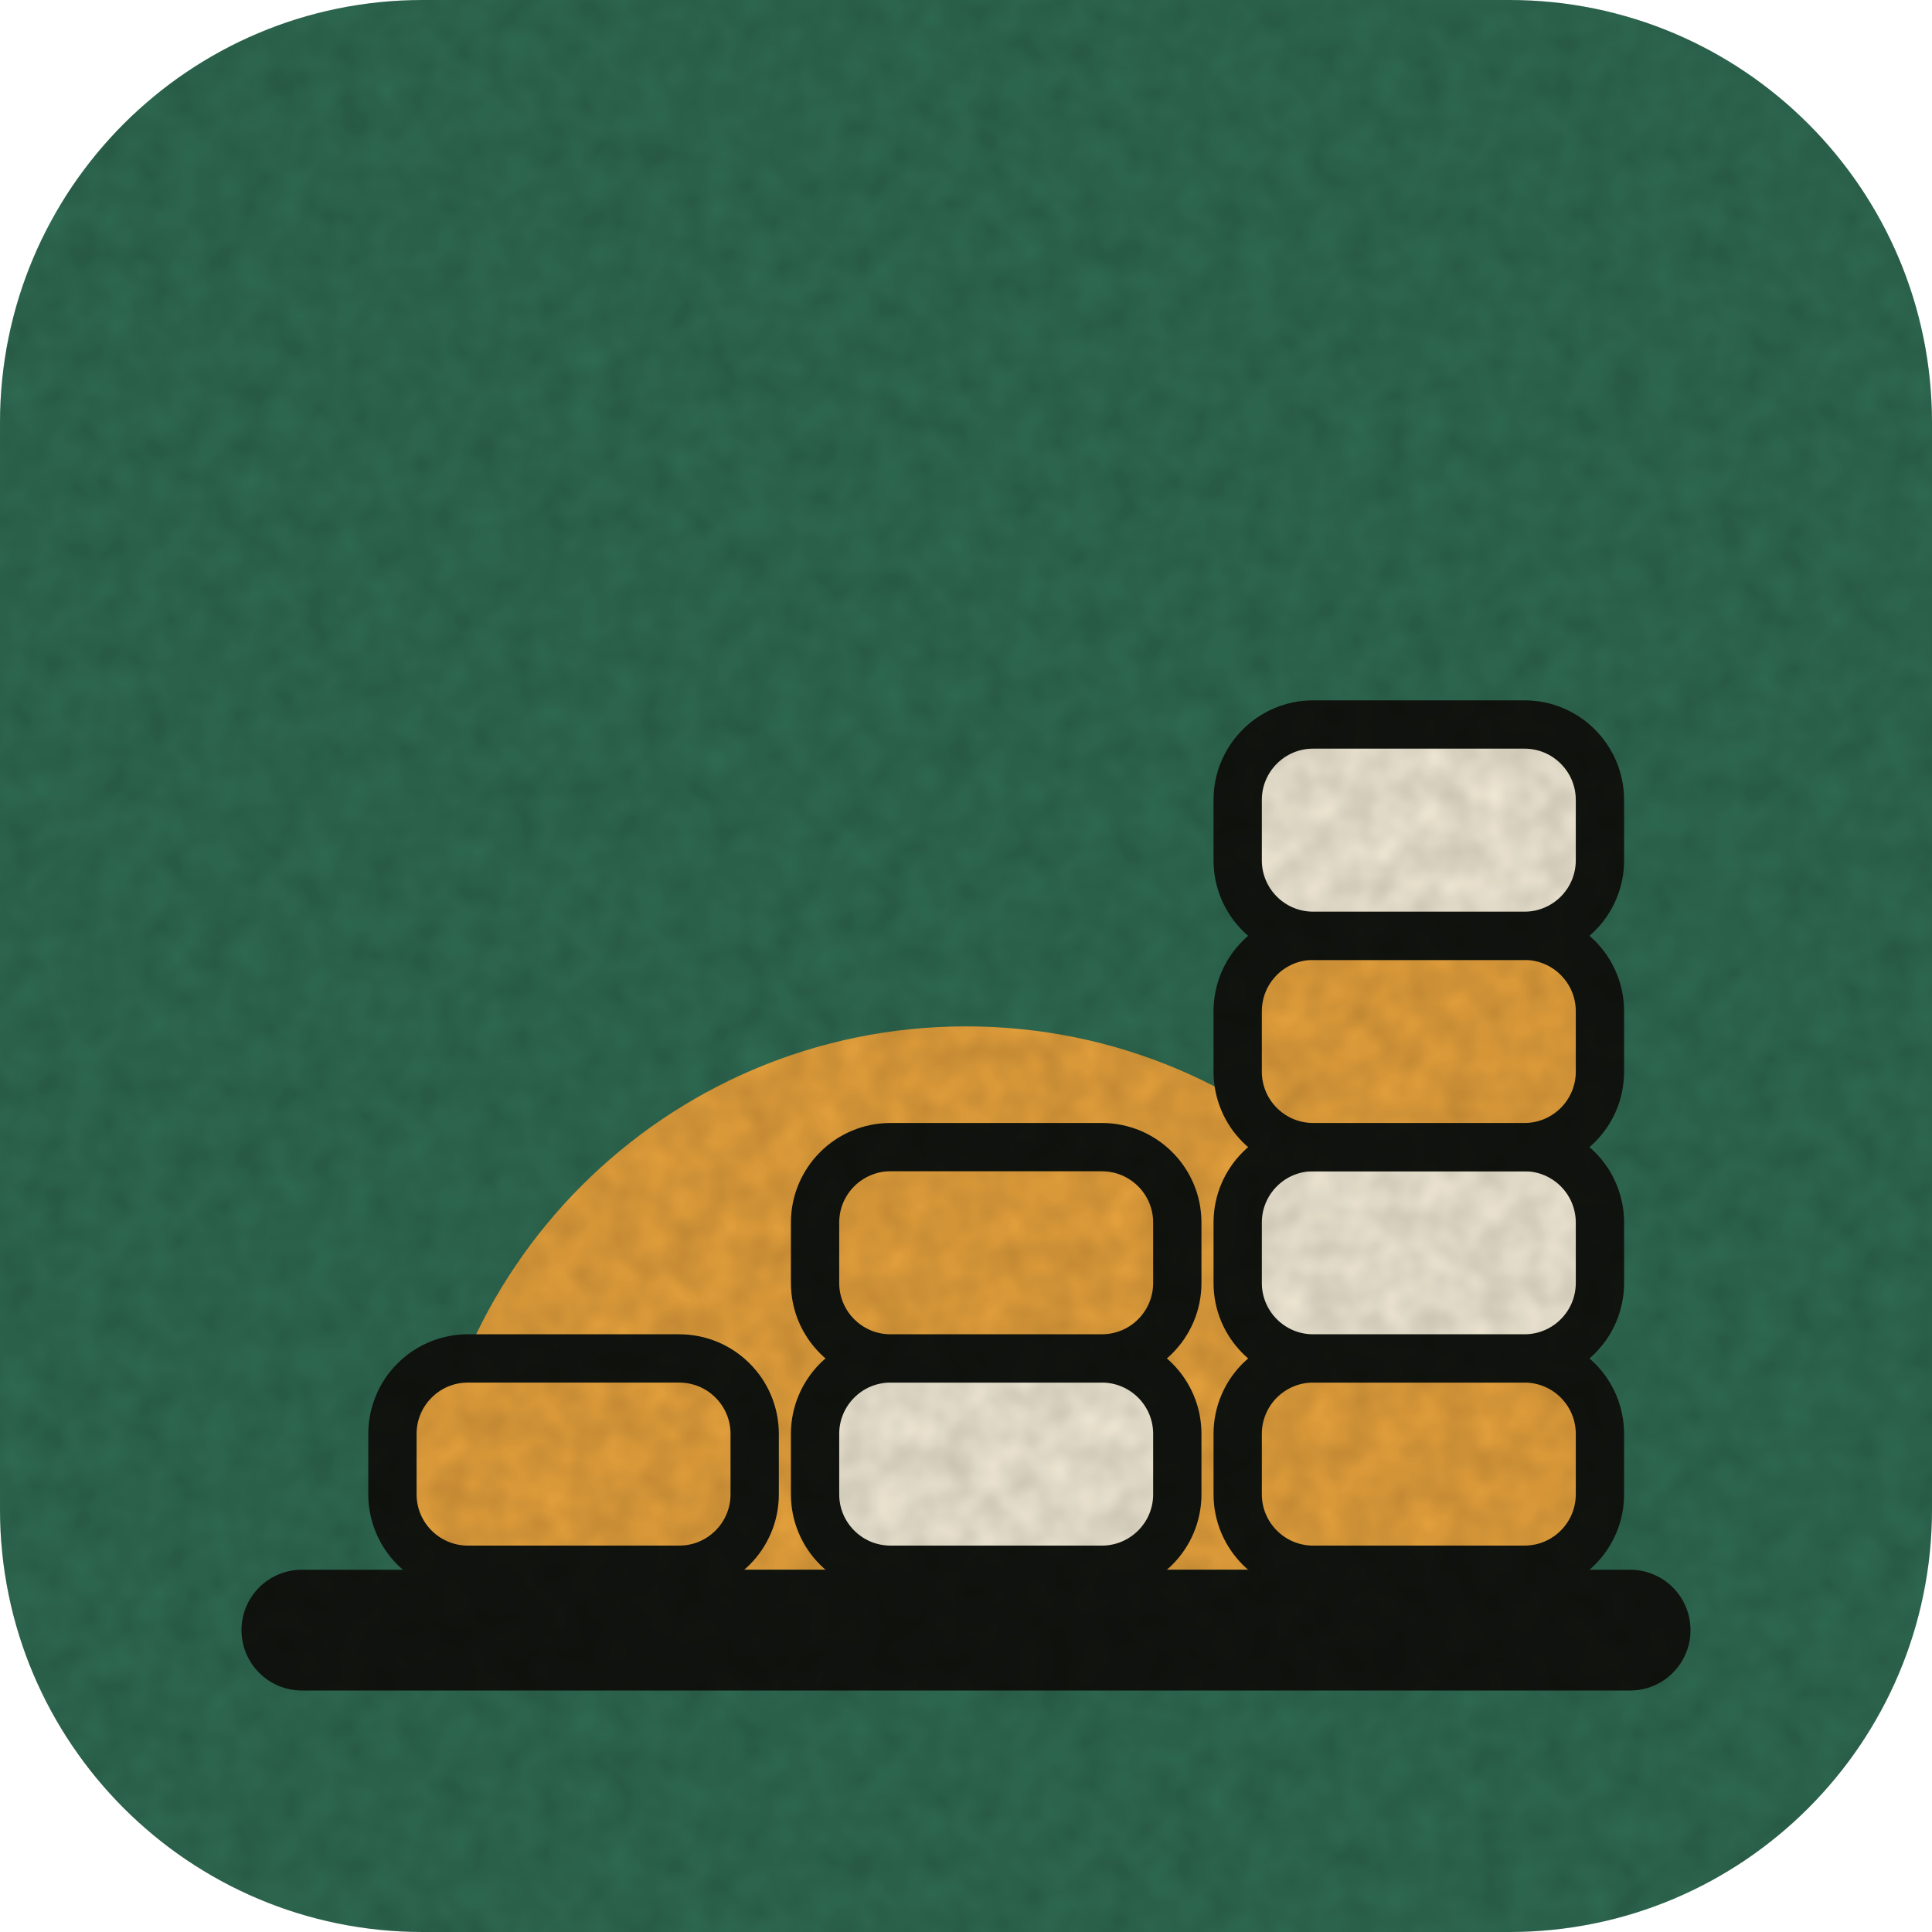
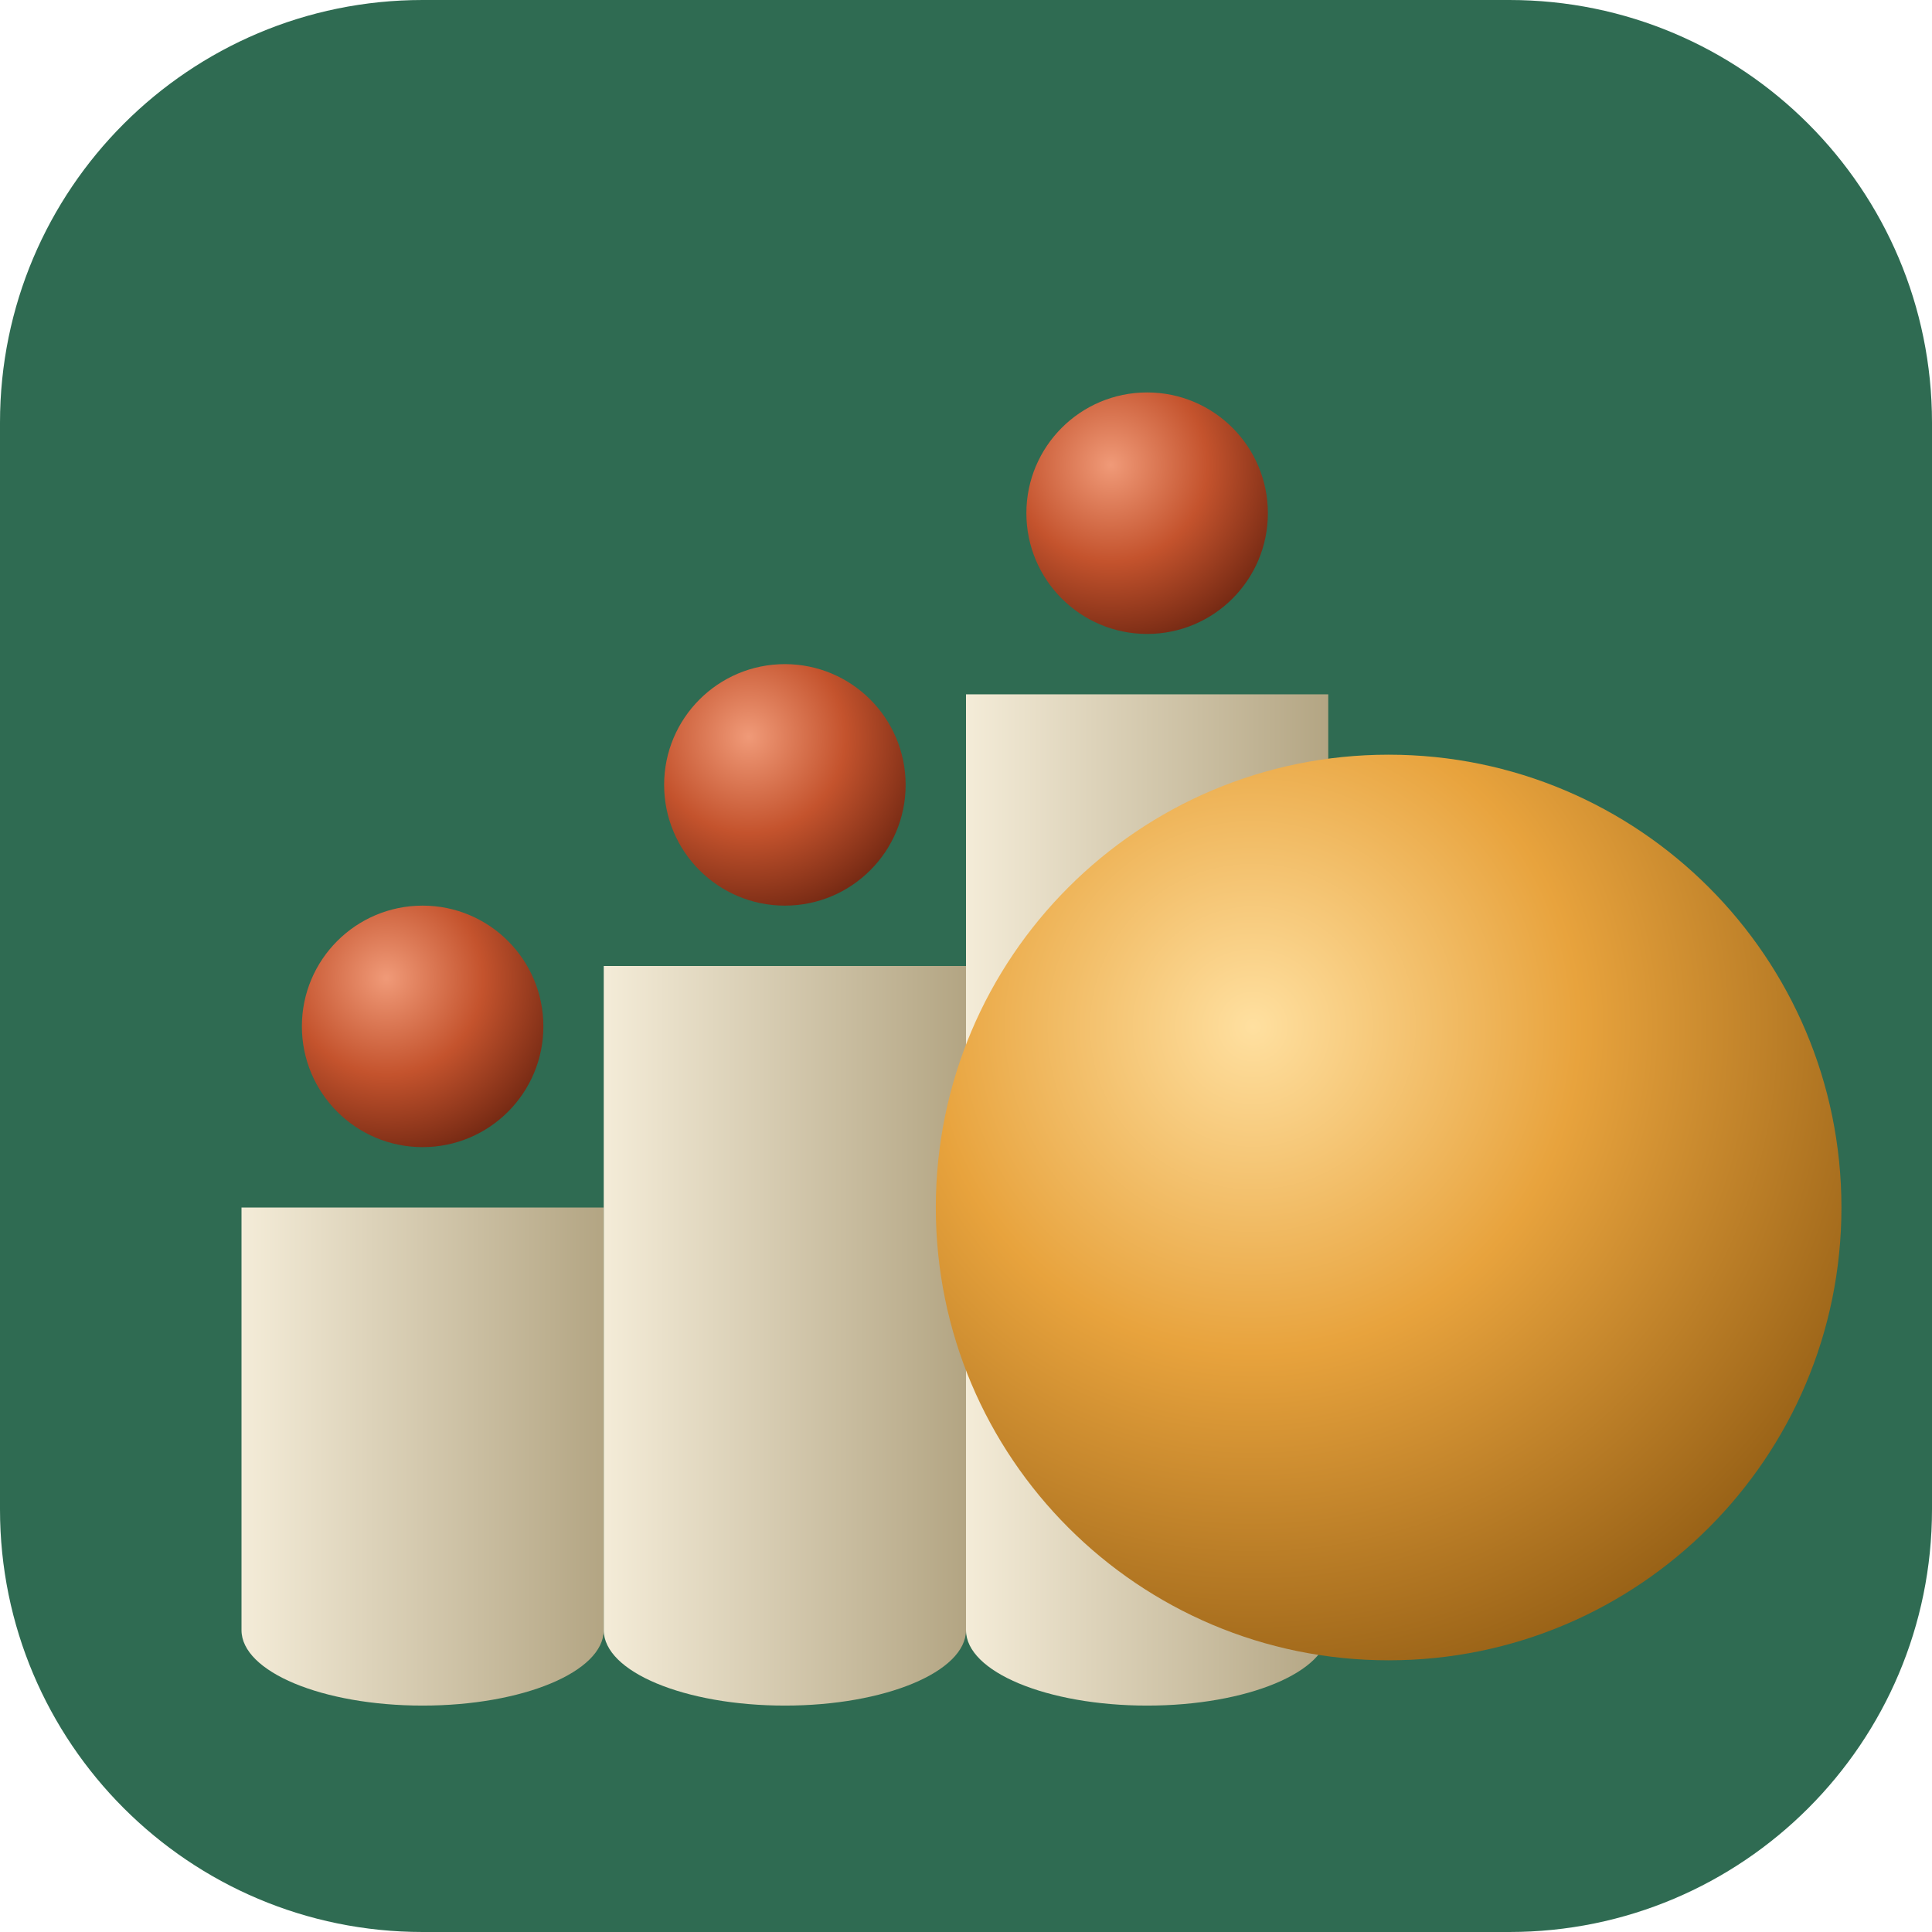
<svg xmlns="http://www.w3.org/2000/svg" viewBox="0 0 64 64">
  <defs>
-     <filter id="grana">
-       <feTurbulence type="fractalNoise" baseFrequency=".9" numOctaves="2" />
-       <feColorMatrix values="0 0 0 0 0 0 0 0 0 0 0 0 0 0 0 0 0 0 .55 0" />
-     </filter>
+     <radialGradient id="s" cx=".35" cy=".3" r=".8">
+       <stop offset="0" stop-color="#ffe0a0" />
+       <stop offset=".45" stop-color="#e8a33d" />
+       <stop offset="1" stop-color="#8f5a12" />
+     </radialGradient>
+     <radialGradient id="r" cx=".35" cy=".3" r=".8">
+       <stop offset="0" stop-color="#f09a78" />
+       <stop offset=".5" stop-color="#c4532d" />
+       <stop offset="1" stop-color="#6b2410" />
+     </radialGradient>
+     <linearGradient id="c">
+       <stop offset="0" stop-color="#f4ecd8" />
+       <stop offset="1" stop-color="#b3a583" />
+     </linearGradient>
+     <clipPath id="k">
+       <rect width="64" height="64" rx="14" />
+     </clipPath>
  </defs>
-   <clipPath id="r">
-     <rect width="64" height="64" rx="14" />
-   </clipPath>
-   <g clip-path="url(#r)">
+   <g clip-path="url(#k)">
    <rect width="64" height="64" fill="#2f6b52" />
-     <path d="M14 52 A18 18 0 0 1 50 52Z" fill="#e8a33d" />
-     <rect x="13" y="45" width="12" height="7" rx="2.5" fill="#e8a33d" stroke="#11140f" stroke-width="1.6" />
-     <rect x="27" y="45" width="12" height="7" rx="2.5" fill="#f4ecd8" stroke="#11140f" stroke-width="1.6" />
-     <rect x="27" y="38" width="12" height="7" rx="2.5" fill="#e8a33d" stroke="#11140f" stroke-width="1.6" />
-     <rect x="41" y="45" width="12" height="7" rx="2.5" fill="#e8a33d" stroke="#11140f" stroke-width="1.6" />
-     <rect x="41" y="38" width="12" height="7" rx="2.5" fill="#f4ecd8" stroke="#11140f" stroke-width="1.6" />
-     <rect x="41" y="31" width="12" height="7" rx="2.5" fill="#e8a33d" stroke="#11140f" stroke-width="1.6" />
-     <rect x="41" y="24" width="12" height="7" rx="2.5" fill="#f4ecd8" stroke="#11140f" stroke-width="1.6" />
-     <rect x="8" y="52" width="48" height="4" rx="2" fill="#11140f" />
-     <rect width="64" height="64" filter="url(#grana)" opacity=".35" />
+     <g fill="url(#c)">
+       <path d="M8 40 V54 A6 2.5 0 0 0 20 54 V40Z" />
+       <path d="M20 32 V54 A6 2.5 0 0 0 32 54 V32Z" />
+       <path d="M32 23 V54 A6 2.5 0 0 0 44 54 V23Z" />
+     </g>
+     <circle cx="14" cy="34" r="4" fill="url(#r)" />
+     <circle cx="26" cy="26" r="4" fill="url(#r)" />
+     <circle cx="38" cy="17" r="4" fill="url(#r)" />
+     <circle cx="46" cy="40" r="15" fill="url(#s)" />
  </g>
</svg>
